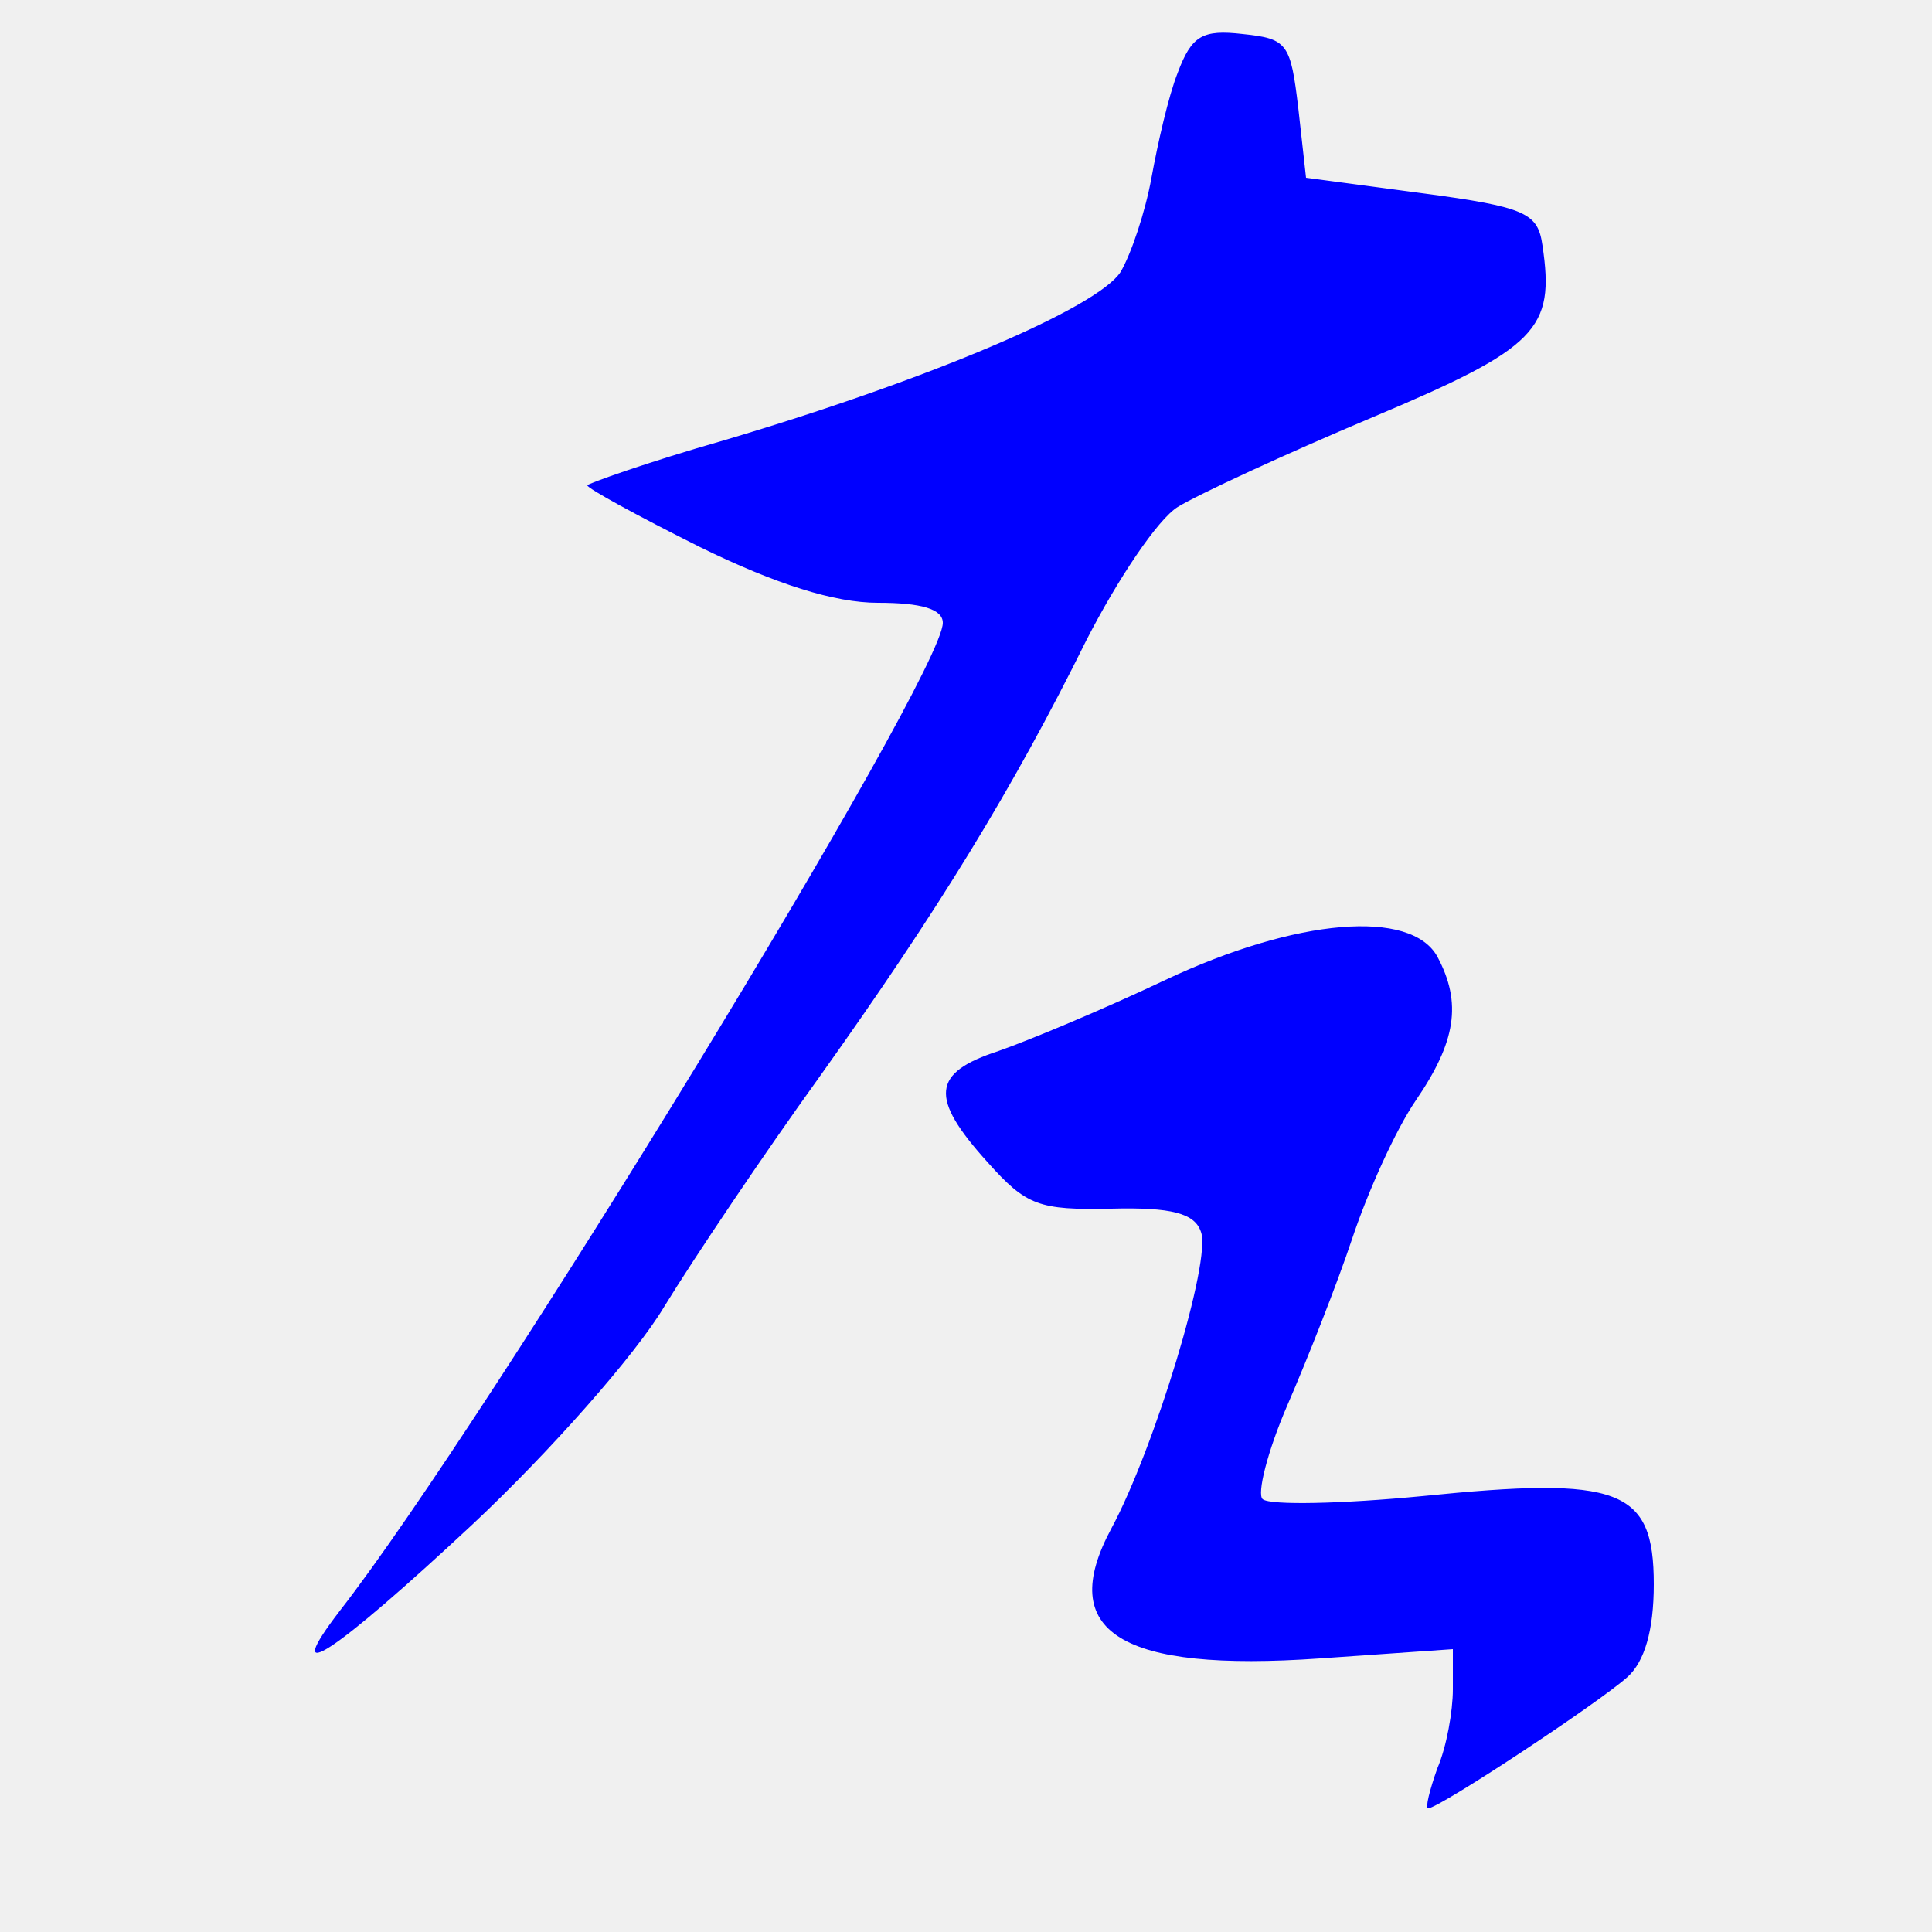
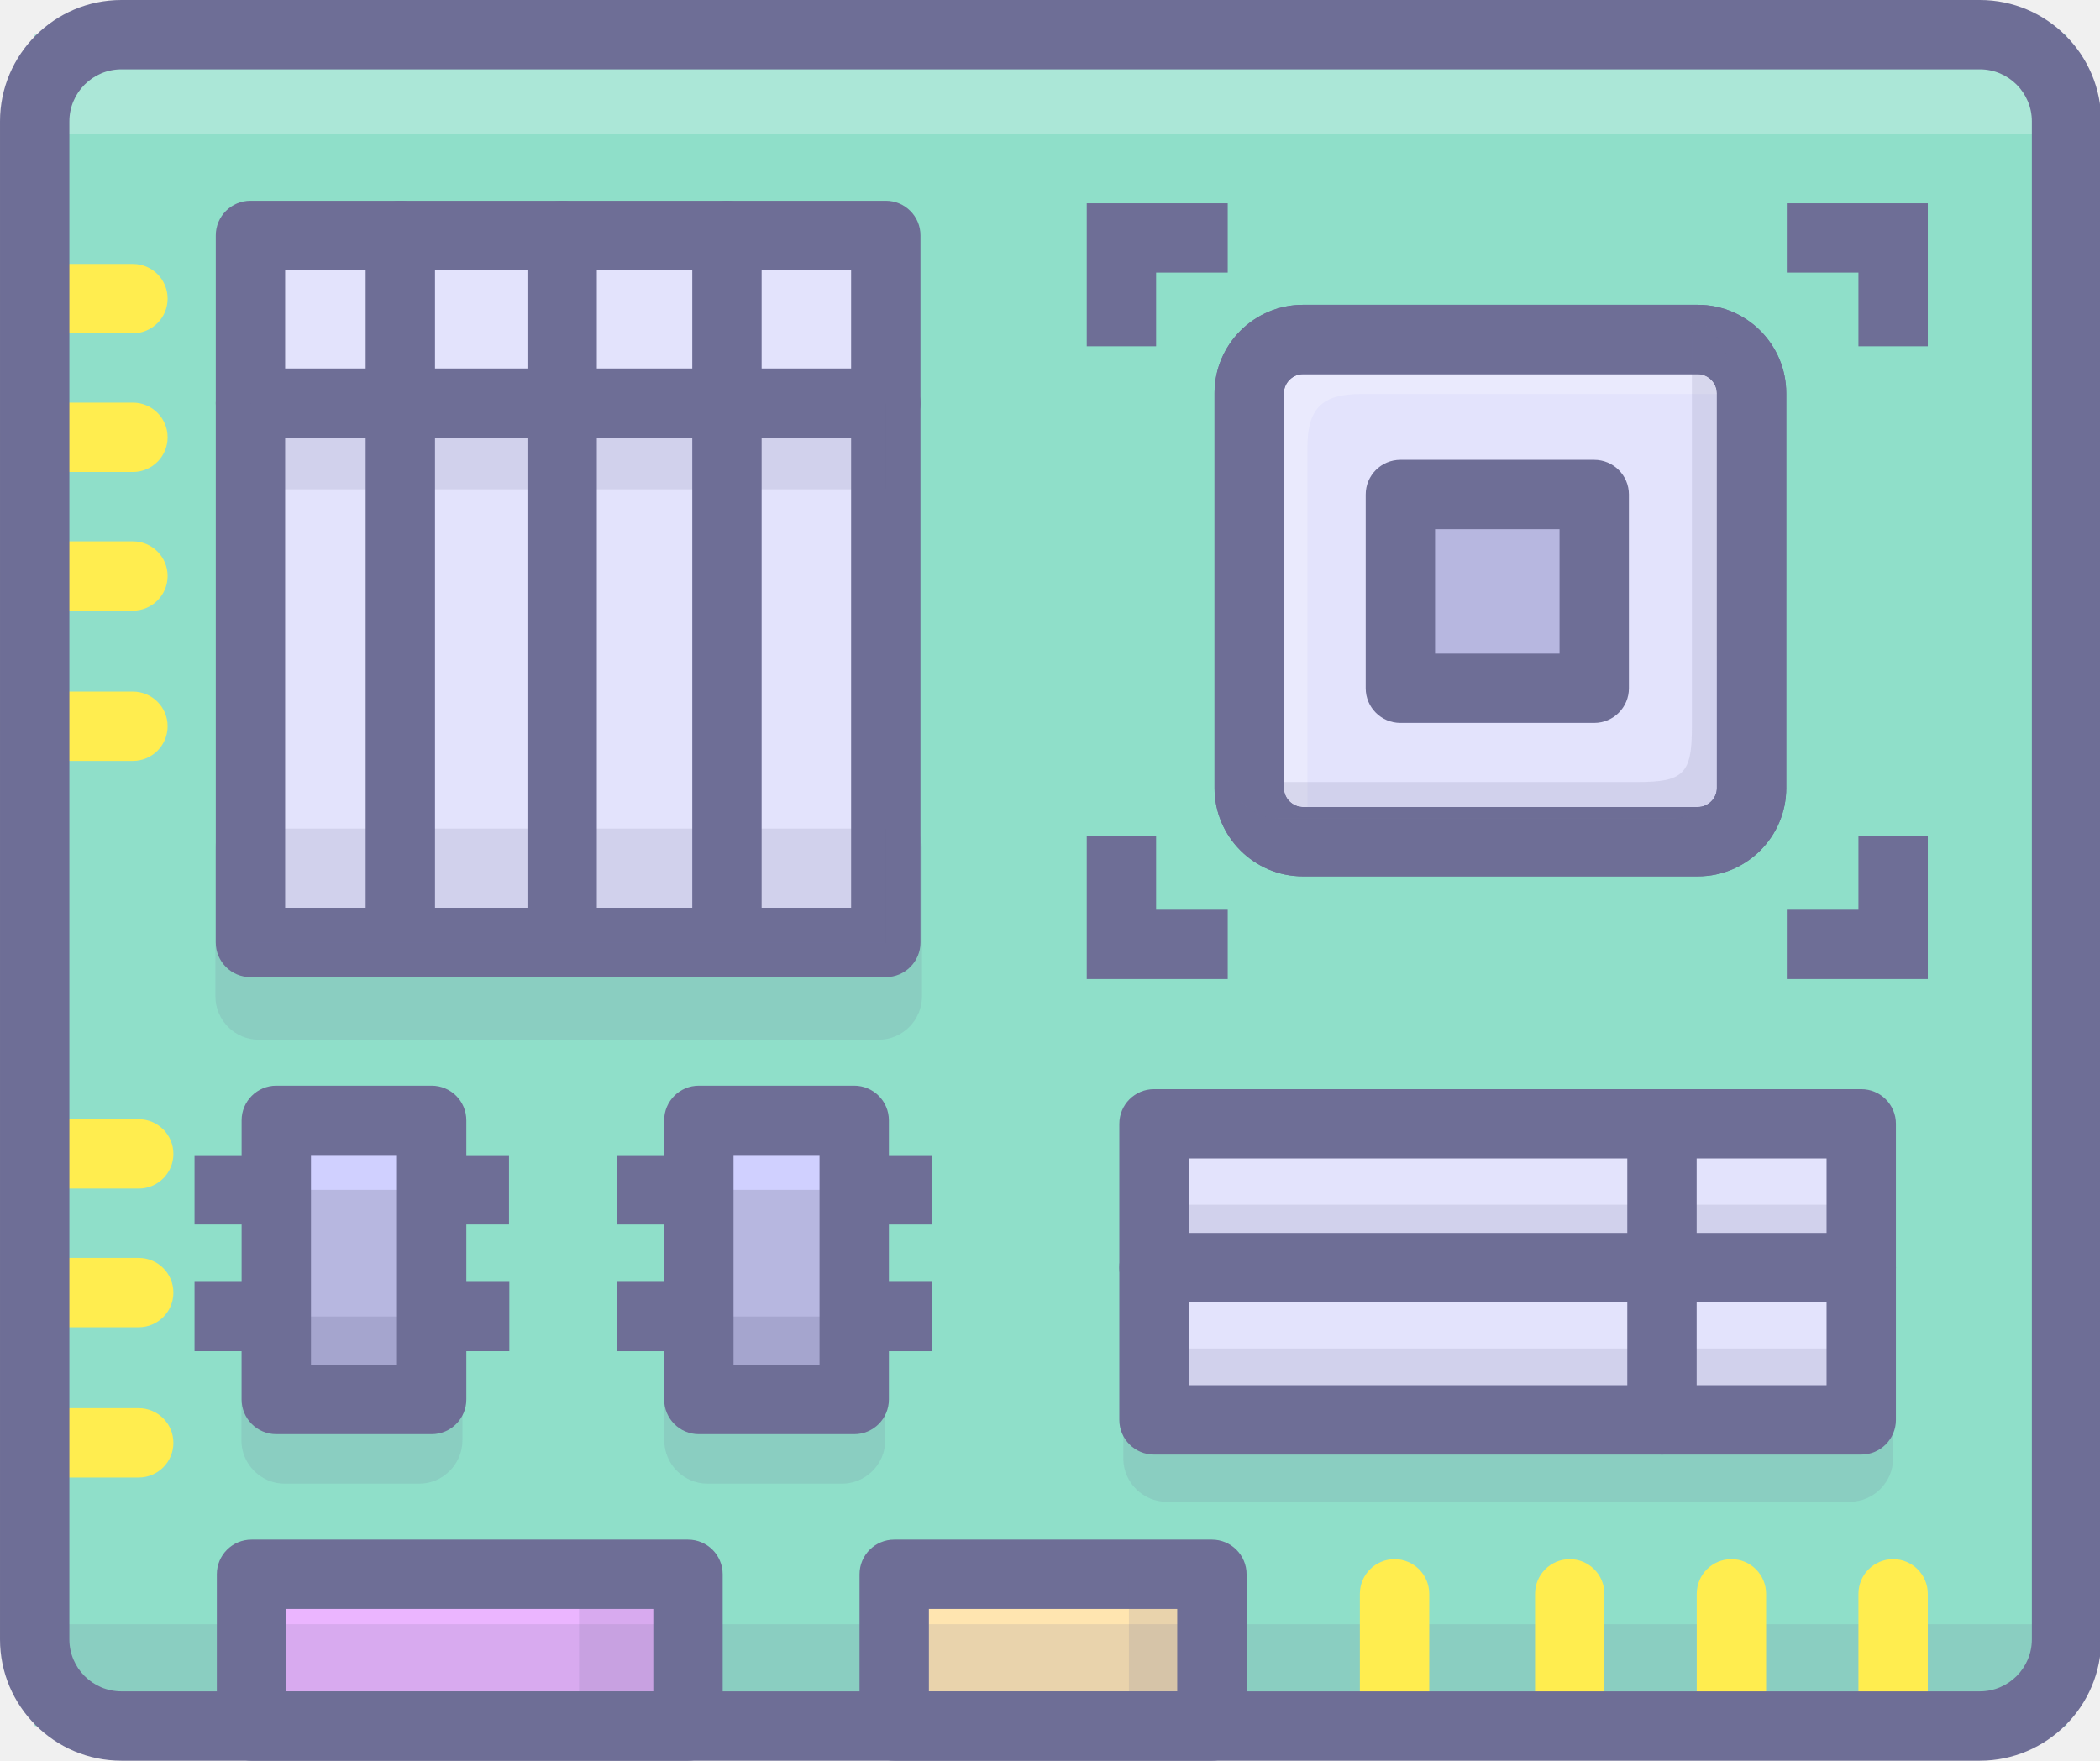
- <svg xmlns="http://www.w3.org/2000/svg" width="100pt" height="100pt" viewBox="0 0 100 100">
-   <g fill="blue" transform="translate(0,100) scale(0.08,-0.08)">
-     <path d="M762 1203 c-6 -15 -13 -46 -17 -68 -4 -22 -13 -49 -20 -61 -15 -23 -122 -69 -257 -109 -49 -14 -88 -28 -88 -29 0 -2 33 -20 73 -40 49 -24 87 -36 115 -36 28 0 42 -4 42 -13 0 -34 -295 -517 -390 -639 -40 -52 -4 -28 86 56 49 46 105 109 124 141 19 31 64 98 100 148 77 108 125 186 173 283 20 39 46 78 59 86 13 8 69 34 126 58 107 45 118 57 110 111 -3 21 -10 25 -78 34 l-75 10 -5 45 c-5 42 -7 45 -36 48 -26 3 -33 -1 -42 -25z" />
-     <path d="M754 616 c-40 -19 -88 -39 -108 -46 -43 -14 -45 -30 -7 -72 25 -28 33 -31 80 -30 39 1 54 -3 58 -15 7 -18 -30 -140 -58 -192 -36 -67 6 -93 135 -84 l86 6 0 -26 c0 -14 -4 -37 -10 -51 -5 -14 -8 -26 -6 -26 7 0 110 68 129 85 11 10 17 30 17 60 0 62 -22 70 -150 57 -52 -5 -98 -6 -103 -2 -4 3 3 31 16 61 13 30 32 78 42 108 10 30 28 70 41 89 26 38 30 63 14 93 -17 31 -91 25 -176 -15z" />
-   </g>
+ <svg xmlns="http://www.w3.org/2000/svg" t="1711520331372" class="icon" viewBox="0 0 1221 1024" version="1.1" p-id="4526" width="238.477" height="200">
+   <path d="M20.166 20.166h1181.381v983.668H20.166z" fill="#8FDFC9" p-id="4527" />
+   <path d="M268.865 837.705c0 13.864-11.343 25.208-25.208 25.208H165.569c-13.864 0-25.208-11.343-25.208-25.208v-85.766c0-13.864 11.343-25.208 25.208-25.208H243.657c13.864 0 25.208 11.343 25.208 25.208v85.766zM514.72 837.705c0 13.864-11.343 25.208-25.208 25.208H411.424c-13.864 0-25.208-11.343-25.208-25.208v-85.766c0-13.864 11.343-25.208 25.208-25.208h78.083c13.864 0 25.208 11.343 25.208 25.208l0.005 85.766zM536.066 579.509c0 13.864-11.343 25.208-25.208 25.208H150.444c-13.864 0-25.208-11.343-25.208-25.208V493.747c0-13.864 11.343-25.208 25.208-25.208h360.409c13.864 0 25.208 11.343 25.208 25.208l0.005 85.761z" fill="#6E6E96" opacity=".15" p-id="4528" />
+   <path d="M145.625 136.913h369.398v411.217H145.625z" fill="#E3E3FC" p-id="4529" />
+   <path d="M515.022 568.296H145.625a20.166 20.166 0 0 1-20.166-20.166V136.913a20.166 20.166 0 0 1 20.166-20.166h369.398a20.166 20.166 0 0 1 20.166 20.166v411.217a20.166 20.166 0 0 1-20.166 20.166z m-349.232-40.332h329.066V157.079H165.791v370.885zM113.102 671.834h182.841v40.332H113.102zM113.102 745.521h183.028v40.332H113.102z" fill="#6E6E96" p-id="4530" />
+   <path d="M160.643 651.587H250.967v162.347H160.643z" fill="#B7B7E0" p-id="4531" />
+   <path d="M160.643 651.587H250.967v40.413H160.643z" fill="#D0D0FF" p-id="4532" />
+   <path d="M160.643 765.687H250.967v48.247H160.643z" fill="#6E6E96" opacity=".25" p-id="4533" />
+   <path d="M250.967 834.101H160.643a20.166 20.166 0 0 1-20.166-20.166v-162.347a20.166 20.166 0 0 1 20.166-20.166H250.967a20.166 20.166 0 0 1 20.166 20.166v162.347a20.166 20.166 0 0 1-20.166 20.166z m-70.158-40.332h49.992v-122.015h-49.992v122.015z" fill="#6E6E96" p-id="4534" />
+   <path d="M1100.717 848.207c0 13.864-11.343 25.208-25.208 25.208h-397.197c-13.864 0-25.208-11.343-25.208-25.208v-85.766c0-13.864 11.343-25.208 25.208-25.208h397.197c13.864 0 25.208 11.343 25.208 25.208v85.766z" fill="#6E6E96" opacity=".15" p-id="4535" />
+   <path d="M358.785 671.834h182.846v40.332H358.785zM358.785 745.516h183.028v40.332H358.785z" fill="#6E6E96" p-id="4536" />
+   <path d="M406.327 651.587h90.329v162.352H406.327z" fill="#B7B7E0" p-id="4537" />
+   <path d="M406.327 651.587h90.329v40.413H406.327z" fill="#D0D0FF" p-id="4538" />
+   <path d="M406.327 765.682h90.329v48.258H406.327z" fill="#6E6E96" opacity=".25" p-id="4539" />
+   <path d="M496.656 834.106H406.327a20.166 20.166 0 0 1-20.166-20.166v-162.352a20.166 20.166 0 0 1 20.166-20.166h90.329a20.166 20.166 0 0 1 20.166 20.166v162.352a20.166 20.166 0 0 1-20.166 20.166z m-70.163-40.332h49.997v-122.02h-49.997v122.02z" fill="#6E6E96" p-id="4540" />
+   <path d="M1018.414 462.505c0 17.182-14.056 31.237-31.232 31.237h-229.627c-17.182 0-31.232-14.056-31.232-31.237V232.893c0-17.182 14.061-31.242 31.232-31.242h229.627c17.176 0 31.227 14.066 31.227 31.242l0.005 229.611z" fill="#E3E3FC" p-id="4541" />
+   <path d="M1018.414 462.505c0 17.182-14.056 31.237-31.232 31.237h-229.627c-17.182 0-31.232-14.056-31.232-31.237V232.893c0-17.182 14.061-31.242 31.232-31.242h229.627c17.176 0 31.227 14.066 31.227 31.242l0.005 229.611z" fill="#E3E3FC" p-id="4542" />
+   <path d="M760.152 489.996V260.38c0-22.813 8.429-31.242 31.232-31.242h229.627c1.674 0 3.317 0.176 4.936 0.434-3.428-13.547-15.704-23.655-30.264-23.655h-229.627c-17.182 0-31.232 14.061-31.232 31.247v229.616c0 15.503 11.449 28.424 26.307 30.809a30.723 30.723 0 0 1-0.978-7.593z" fill="#FFFFFF" opacity=".25" p-id="4543" />
+   <path d="M987.182 509.694h-229.627c-28.343 0-51.398-23.065-51.398-51.408V228.669c0-28.343 23.055-51.403 51.398-51.403h229.627c28.338 0 51.393 23.06 51.393 51.403l0.005 229.616c0 28.349-23.055 51.408-51.398 51.408z m-229.627-292.096c-5.999 0-11.066 5.072-11.066 11.071v229.616c0 6.004 5.067 11.076 11.066 11.076h229.627c5.999 0 11.066-5.072 11.066-11.076l-0.005-229.616c0-5.999-5.067-11.071-11.061-11.071h-229.627z" fill="#6E6E96" p-id="4544" />
+   <path d="M987.182 509.694h-229.627c-28.343 0-51.398-23.065-51.398-51.408V228.669c0-28.343 23.055-51.403 51.398-51.403h229.627c28.338 0 51.393 23.06 51.393 51.403l0.005 229.616c0 28.349-23.055 51.408-51.398 51.408z m-229.627-292.096c-5.999 0-11.066 5.072-11.066 11.071v229.616c0 6.004 5.067 11.076 11.066 11.076h229.627c5.999 0 11.066-5.072 11.066-11.076l-0.005-229.616c0-5.999-5.067-11.071-11.061-11.071h-229.627z" fill="#6E6E96" p-id="4545" />
+   <path d="M982.402 185.115c0.827 2.813 1.296 5.773 1.296 8.843v229.616c0 26.281-4.961 31.227-31.237 31.227h-229.621a30.884 30.884 0 0 1-8.833-1.301c3.847 12.916 15.83 22.41 29.937 22.41h229.616c17.192 0 31.252-14.056 31.252-31.242V215.056c-0.005-14.121-9.508-26.105-22.41-29.942z" fill="#6E6E96" opacity=".15" p-id="4546" />
+   <path d="M814.227 287.594h112.698v112.698h-112.698z" fill="#B7B7E0" p-id="4547" />
+   <path d="M926.925 420.458h-112.698a20.166 20.166 0 0 1-20.166-20.166V287.594a20.166 20.166 0 0 1 20.166-20.166h112.698a20.166 20.166 0 0 1 20.166 20.166v112.698a20.166 20.166 0 0 1-20.166 20.166z m-92.532-40.332h72.366V307.76h-72.366v72.366z" fill="#6E6E96" p-id="4548" />
+   <path d="M670.967 653.604h411.212v172.193h-411.212z" fill="#E3E3FC" p-id="4549" />
+   <path d="M1082.179 845.968h-411.212a20.166 20.166 0 0 1-20.166-20.166v-172.193a20.166 20.166 0 0 1 20.166-20.166h411.212a20.166 20.166 0 0 1 20.166 20.166V825.802a20.166 20.166 0 0 1-20.166 20.166z m-391.046-40.332h370.88v-131.861h-370.88V805.636z" fill="#6E6E96" p-id="4550" />
+   <path d="M146.235 915.582h253.786v88.252H146.235z" fill="#EBB5FF" p-id="4551" />
+   <path d="M400.02 1024H146.235a20.166 20.166 0 0 1-20.166-20.166v-88.252a20.166 20.166 0 0 1 20.166-20.166h253.786a20.166 20.166 0 0 1 20.166 20.166v88.252a20.166 20.166 0 0 1-20.166 20.166z m-233.619-40.332h213.453v-47.92H166.401v47.92z" fill="#6E6E96" p-id="4552" />
+   <path d="M519.923 915.582h184.706v88.252h-184.706z" fill="#FFE5B0" p-id="4553" />
+   <path d="M704.629 1024h-184.706a20.166 20.166 0 0 1-20.166-20.166v-88.252a20.166 20.166 0 0 1 20.166-20.166h184.706a20.166 20.166 0 0 1 20.166 20.166v88.252a20.166 20.166 0 0 1-20.166 20.166z m-164.54-40.332h144.374v-47.92h-144.374v47.92z" fill="#6E6E96" p-id="4554" />
+   <path d="M515.022 254.648H145.625a20.166 20.166 0 0 1 0-40.332h369.398a20.166 20.166 0 0 1 0 40.332z" fill="#6E6E96" p-id="4555" />
+   <path d="M966.315 845.968a20.166 20.166 0 0 1-20.166-20.166v-172.193a20.166 20.166 0 0 1 40.332 0V825.802a20.166 20.166 0 0 1-20.166 20.166z" fill="#6E6E96" p-id="4556" />
+   <path d="M1082.179 757.404h-411.212a20.166 20.166 0 0 1 0-40.332h411.212a20.166 20.166 0 0 1 0 40.332z" fill="#6E6E96" p-id="4557" />
+   <path d="M20.166 20.166h1181.381v57.499H20.166z" fill="#FFFFFF" opacity=".25" p-id="4558" />
+   <path d="M422.672 568.296a20.166 20.166 0 0 1-20.166-20.166V136.913a20.166 20.166 0 0 1 40.332 0v411.217a20.166 20.166 0 0 1-20.166 20.166z" fill="#6E6E96" p-id="4559" />
+   <path d="M20.166 944.591h1181.381v45.303H20.166z" fill="#6E6E96" opacity=".15" p-id="4560" />
+   <path d="M326.842 568.296a20.166 20.166 0 0 1-20.166-20.166V136.913a20.166 20.166 0 0 1 40.332 0v411.217a20.166 20.166 0 0 1-20.166 20.166z" fill="#6E6E96" p-id="4561" />
+   <path d="M232.747 568.296a20.166 20.166 0 0 1-20.166-20.166V136.913a20.166 20.166 0 0 1 40.332 0v411.217a20.166 20.166 0 0 1-20.166 20.166z" fill="#6E6E96" p-id="4562" />
+   <path d="M145.625 481.915h369.398v66.215H145.625z" fill="#6E6E96" opacity=".15" p-id="4563" />
+   <path d="M670.967 784.285h411.212v27.87h-411.212z" fill="#6E6E96" opacity=".15" p-id="4564" />
+   <path d="M670.967 700.651h411.212v36.591h-411.212z" fill="#6E6E96" opacity=".15" p-id="4565" />
+   <path d="M77.287 193.832H20.166a20.166 20.166 0 0 1 0-40.332h57.121a20.166 20.166 0 0 1 0 40.332zM77.287 274.496H20.166a20.166 20.166 0 0 1 0-40.332h57.121a20.166 20.166 0 0 1 0 40.332zM77.287 355.161H20.166a20.166 20.166 0 0 1 0-40.332h57.121a20.166 20.166 0 0 1 0 40.332zM77.287 442.55H20.166a20.166 20.166 0 0 1 0-40.332h57.121a20.166 20.166 0 0 1 0 40.332z" fill="#FFED4F" p-id="4566" />
+   <path d="M80.644 691.264H23.524a20.166 20.166 0 0 1 0-40.332h57.121a20.166 20.166 0 0 1 0 40.332zM80.644 771.929H23.524a20.166 20.166 0 0 1 0-40.332h57.121a20.166 20.166 0 0 1 0 40.332zM80.644 859.318H23.524a20.166 20.166 0 0 1 0-40.332h57.121a20.166 20.166 0 0 1 0 40.332z" fill="#FFED4F" p-id="4567" />
+   <path d="M1100.717 1004.242a20.166 20.166 0 0 1-20.166-20.166v-57.126a20.166 20.166 0 0 1 40.332 0v57.126a20.166 20.166 0 0 1-20.166 20.166zM1006.697 1004.242a20.166 20.166 0 0 1-20.166-20.166v-57.126a20.166 20.166 0 0 1 40.332 0v57.126a20.166 20.166 0 0 1-20.166 20.166zM912.688 1004.242a20.166 20.166 0 0 1-20.166-20.166v-57.126a20.166 20.166 0 0 1 40.332 0v57.126a20.166 20.166 0 0 1-20.166 20.166zM810.829 1004.242a20.166 20.166 0 0 1-20.166-20.166v-57.126a20.166 20.166 0 0 1 40.332 0v57.126a20.166 20.166 0 0 1-20.166 20.166z" fill="#FFED4F" p-id="4568" />
+   <path d="M336.688 915.582h63.337v88.252H336.688z" fill="#6E6E96" opacity=".15" p-id="4569" />
+   <path d="M656.402 915.582h48.222v88.252h-48.222z" fill="#6E6E96" opacity=".15" p-id="4570" />
+   <path d="M1151.132 1024H70.581c-38.921 0-70.581-31.661-70.581-70.581V70.581C0 31.661 31.661 0 70.581 0h1080.551c38.921 0 70.581 31.661 70.581 70.581v882.837c0 38.921-31.661 70.581-70.581 70.581zM70.581 40.332c-16.682 0-30.249 13.567-30.249 30.249v882.837c0 16.682 13.567 30.249 30.249 30.249h1080.551c16.682 0 30.249-13.567 30.249-30.249V70.581c0-16.682-13.567-30.249-30.249-30.249H70.581z" fill="#6E6E96" p-id="4571" />
+   <path d="M145.625 234.481h369.398v50.098H145.625z" fill="#6E6E96" opacity=".15" p-id="4572" />
+   <path d="M672.187 201.394h-40.332v-83.185h81.97v40.332h-41.638zM1120.883 201.394h-40.332v-42.853h-41.648v-40.332h81.98z" fill="#6E6E96" p-id="4573" />
+   <path d="M1120.883 569.426h-81.98v-40.332h41.648v-42.853h40.332zM713.825 569.426H631.855v-83.185h40.332v42.853h41.638z" fill="#6E6E96" p-id="4574" />
</svg>
